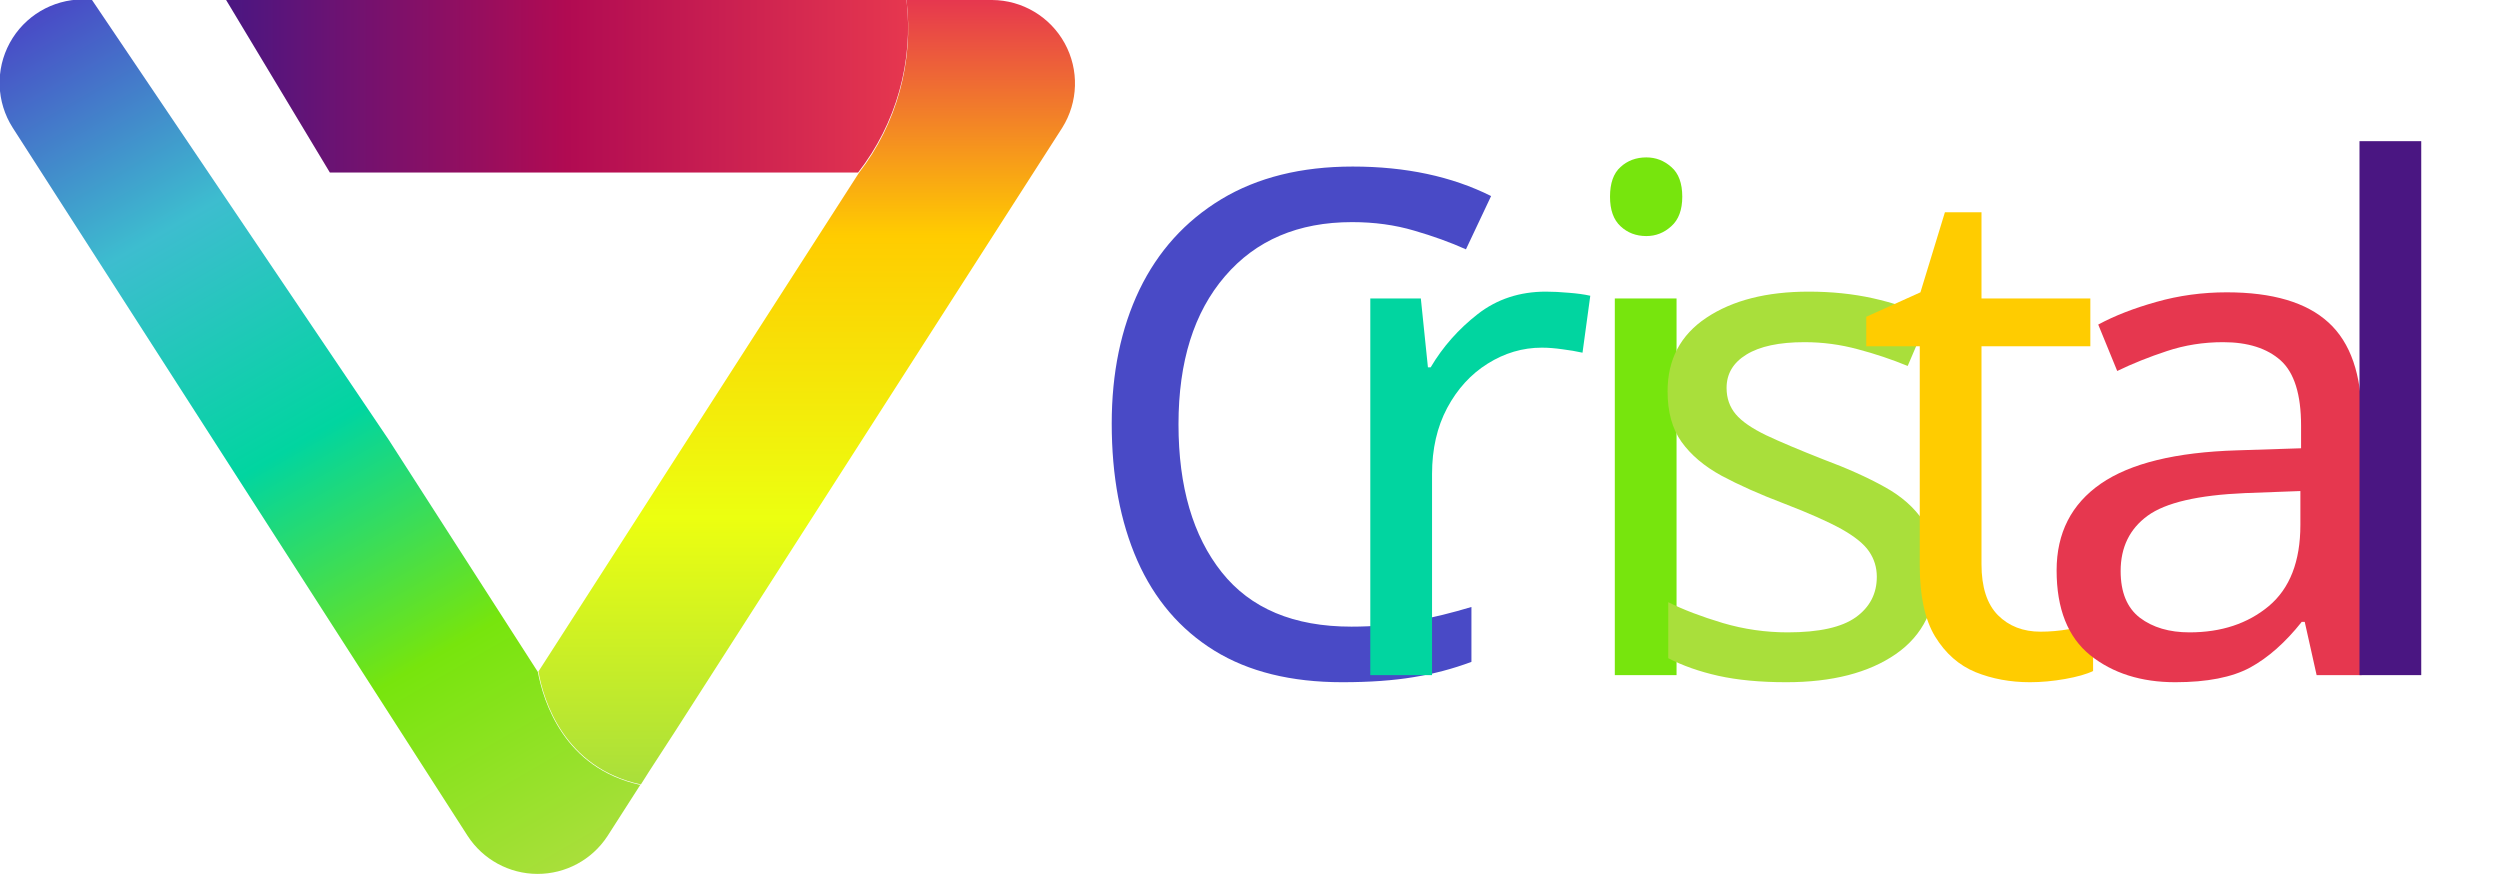
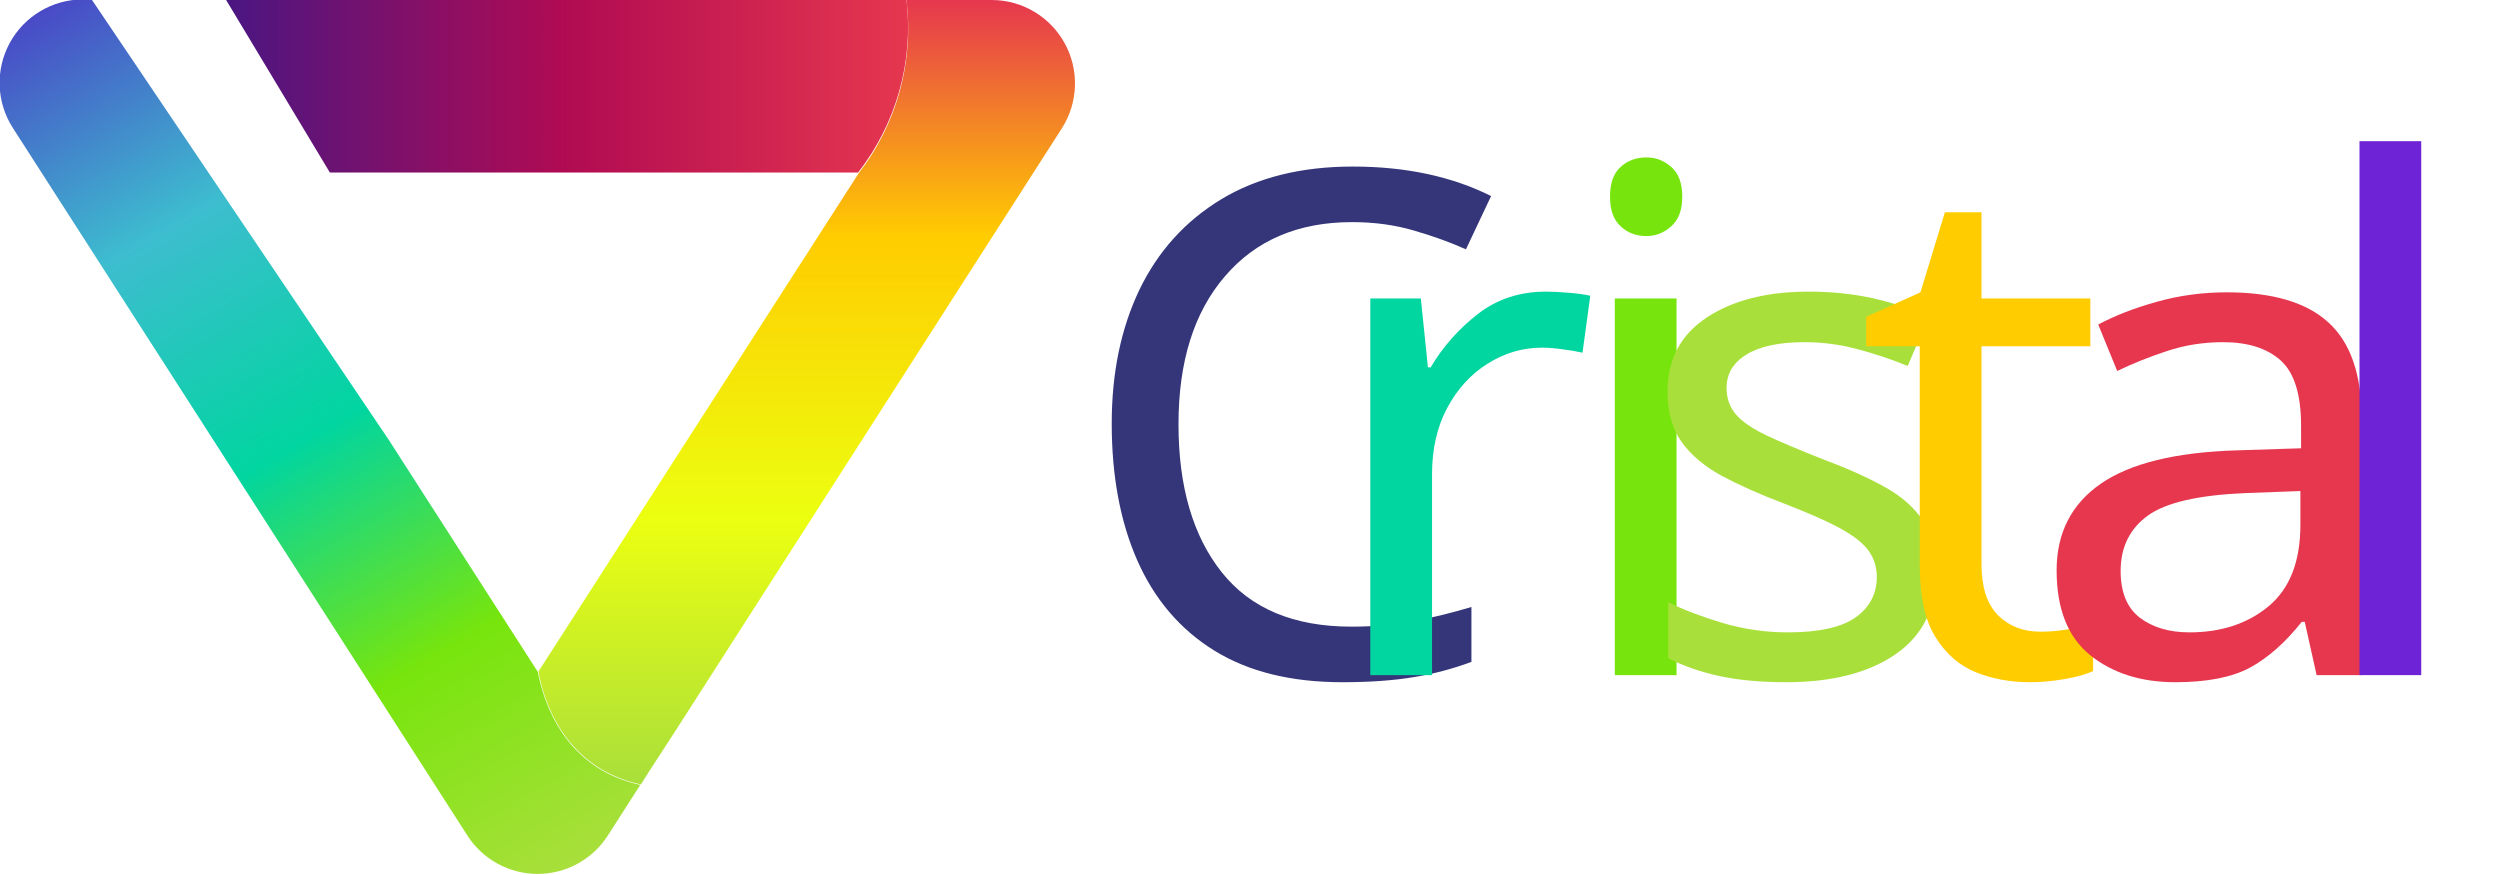
<svg xmlns="http://www.w3.org/2000/svg" id="Layer_1" data-name="Layer 1" viewBox="0 0 170.82 59.73">
  <defs>
    <linearGradient id="linear-gradient" x1="182.25" y1="161.65" x2="182.25" y2="115.02" gradientTransform="translate(186.23 -171.09) rotate(90)" gradientUnits="userSpaceOnUse">
      <stop offset="0" stop-color="#4a1682" />
      <stop offset="0.5" stop-color="#b10b52" />
      <stop offset="1" stop-color="#e6374f" />
    </linearGradient>
    <linearGradient id="linear-gradient-2" x1="-13.57" y1="56.19" x2="20.82" y2="115.76" gradientTransform="translate(27 -51)" gradientUnits="userSpaceOnUse">
      <stop offset="0" stop-color="#494ac6" />
      <stop offset="0.25" stop-color="#3dbdcf" />
      <stop offset="0.5" stop-color="#01d5a0" />
      <stop offset="0.75" stop-color="#77e50d" />
      <stop offset="1" stop-color="#a9df3b" />
      <stop offset="1" stop-color="#ecff10" />
    </linearGradient>
    <linearGradient id="linear-gradient-3" x1="120.36" y1="73.97" x2="173.96" y2="73.97" gradientTransform="translate(138.23 -115.09) rotate(90)" gradientUnits="userSpaceOnUse">
      <stop offset="0" stop-color="#e6374f" />
      <stop offset="0.3" stop-color="#fc0" />
      <stop offset="0.66" stop-color="#ecff10" />
      <stop offset="1" stop-color="#a9df3b" />
    </linearGradient>
  </defs>
  <path d="M45.77,51.23" transform="translate(-9.13 -5.27)" style="fill:#c1272d" />
  <path d="M46,51.23" transform="translate(-9.13 -5.27)" style="fill:#00e969" />
  <path d="M67.76,17.06H31.67L24.58,5.27H71.07A16.15,16.15,0,0,1,67.76,17.06Z" transform="translate(-9.13 -5.27)" style="fill:url(#linear-gradient)" />
  <path d="M41.08,62.38,10,14a5.7,5.7,0,0,1,4.79-8.77h.6L35.69,35.32,45.88,51.18v0c.37,2,1.78,6.59,7,7.72l-2.25,3.51A5.7,5.7,0,0,1,41.08,62.38Z" transform="translate(-9.13 -5.27)" style="fill:url(#linear-gradient-2)" />
  <path d="M52.92,58.87c-5.25-1.13-6.66-5.76-7-7.72l.69-1.07,21.21-33h0A16.15,16.15,0,0,0,71.07,5.27h5.85A5.7,5.7,0,0,1,81.71,14L55.28,55.21,53.47,58Z" transform="translate(-9.13 -5.27)" style="fill:url(#linear-gradient-3)" />
-   <text transform="translate(73.04 46.13)" style="font-size:48px;fill:#494ac6;font-family:OstrichSans-Medium, Ostrich Sans;font-weight:500">C<tspan x="16.51" y="0" style="fill:#01d5a0">r</tspan>
+   <text transform="translate(73.04 46.13)" style="font-size:48px;fill:#35367a;font-family:OstrichSans-Medium, Ostrich Sans;font-weight:500">C<tspan x="16.51" y="0" style="fill:#01d5a0">r</tspan>
    <tspan x="33.22" y="0" style="fill:#77e50d">i</tspan>
    <tspan x="38.45" y="0" style="fill:#a9df3b;letter-spacing:-0.03em">s</tspan>
    <tspan x="53.71" y="0" style="fill:#fc0;letter-spacing:-0.11em">t</tspan>
    <tspan x="65.28" y="0" style="fill:#e6374f;letter-spacing:-0em">a</tspan>
-     <tspan x="84.1" y="0" style="fill:#4a1682">l</tspan>
+     <tspan x="84.1" y="0" style="fill:#6e24d6">l</tspan>
  </text>
</svg>
